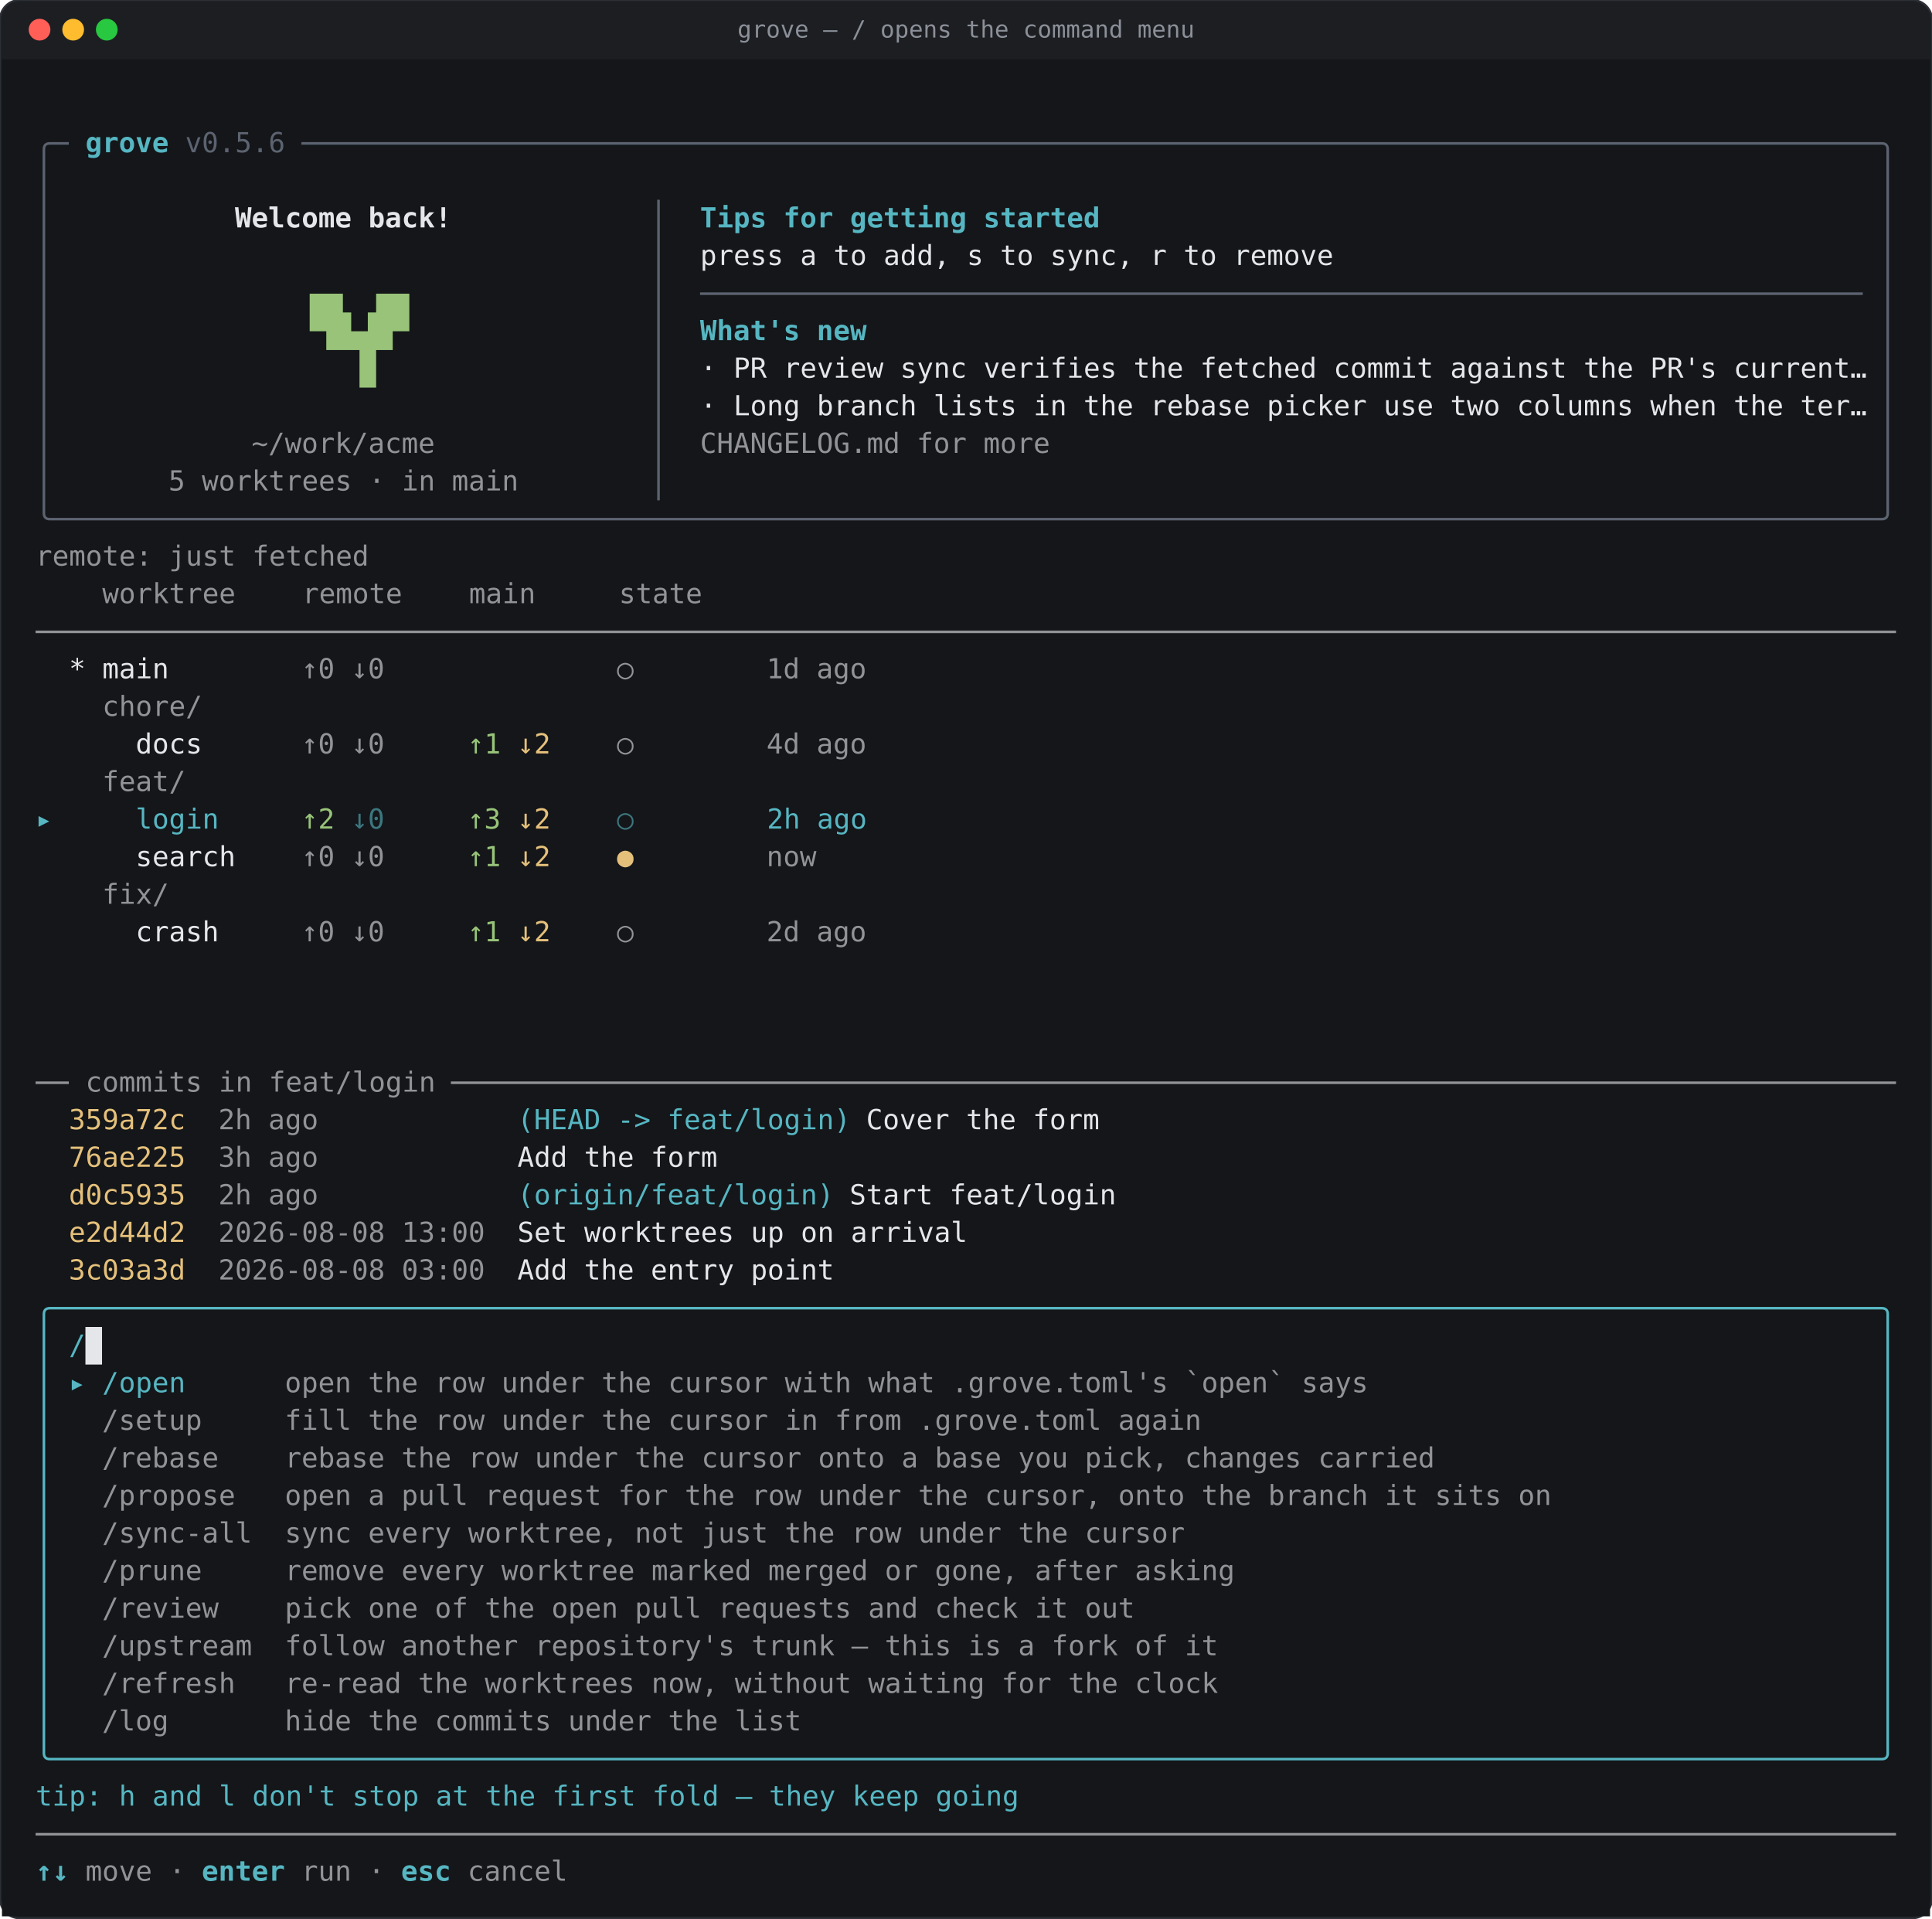
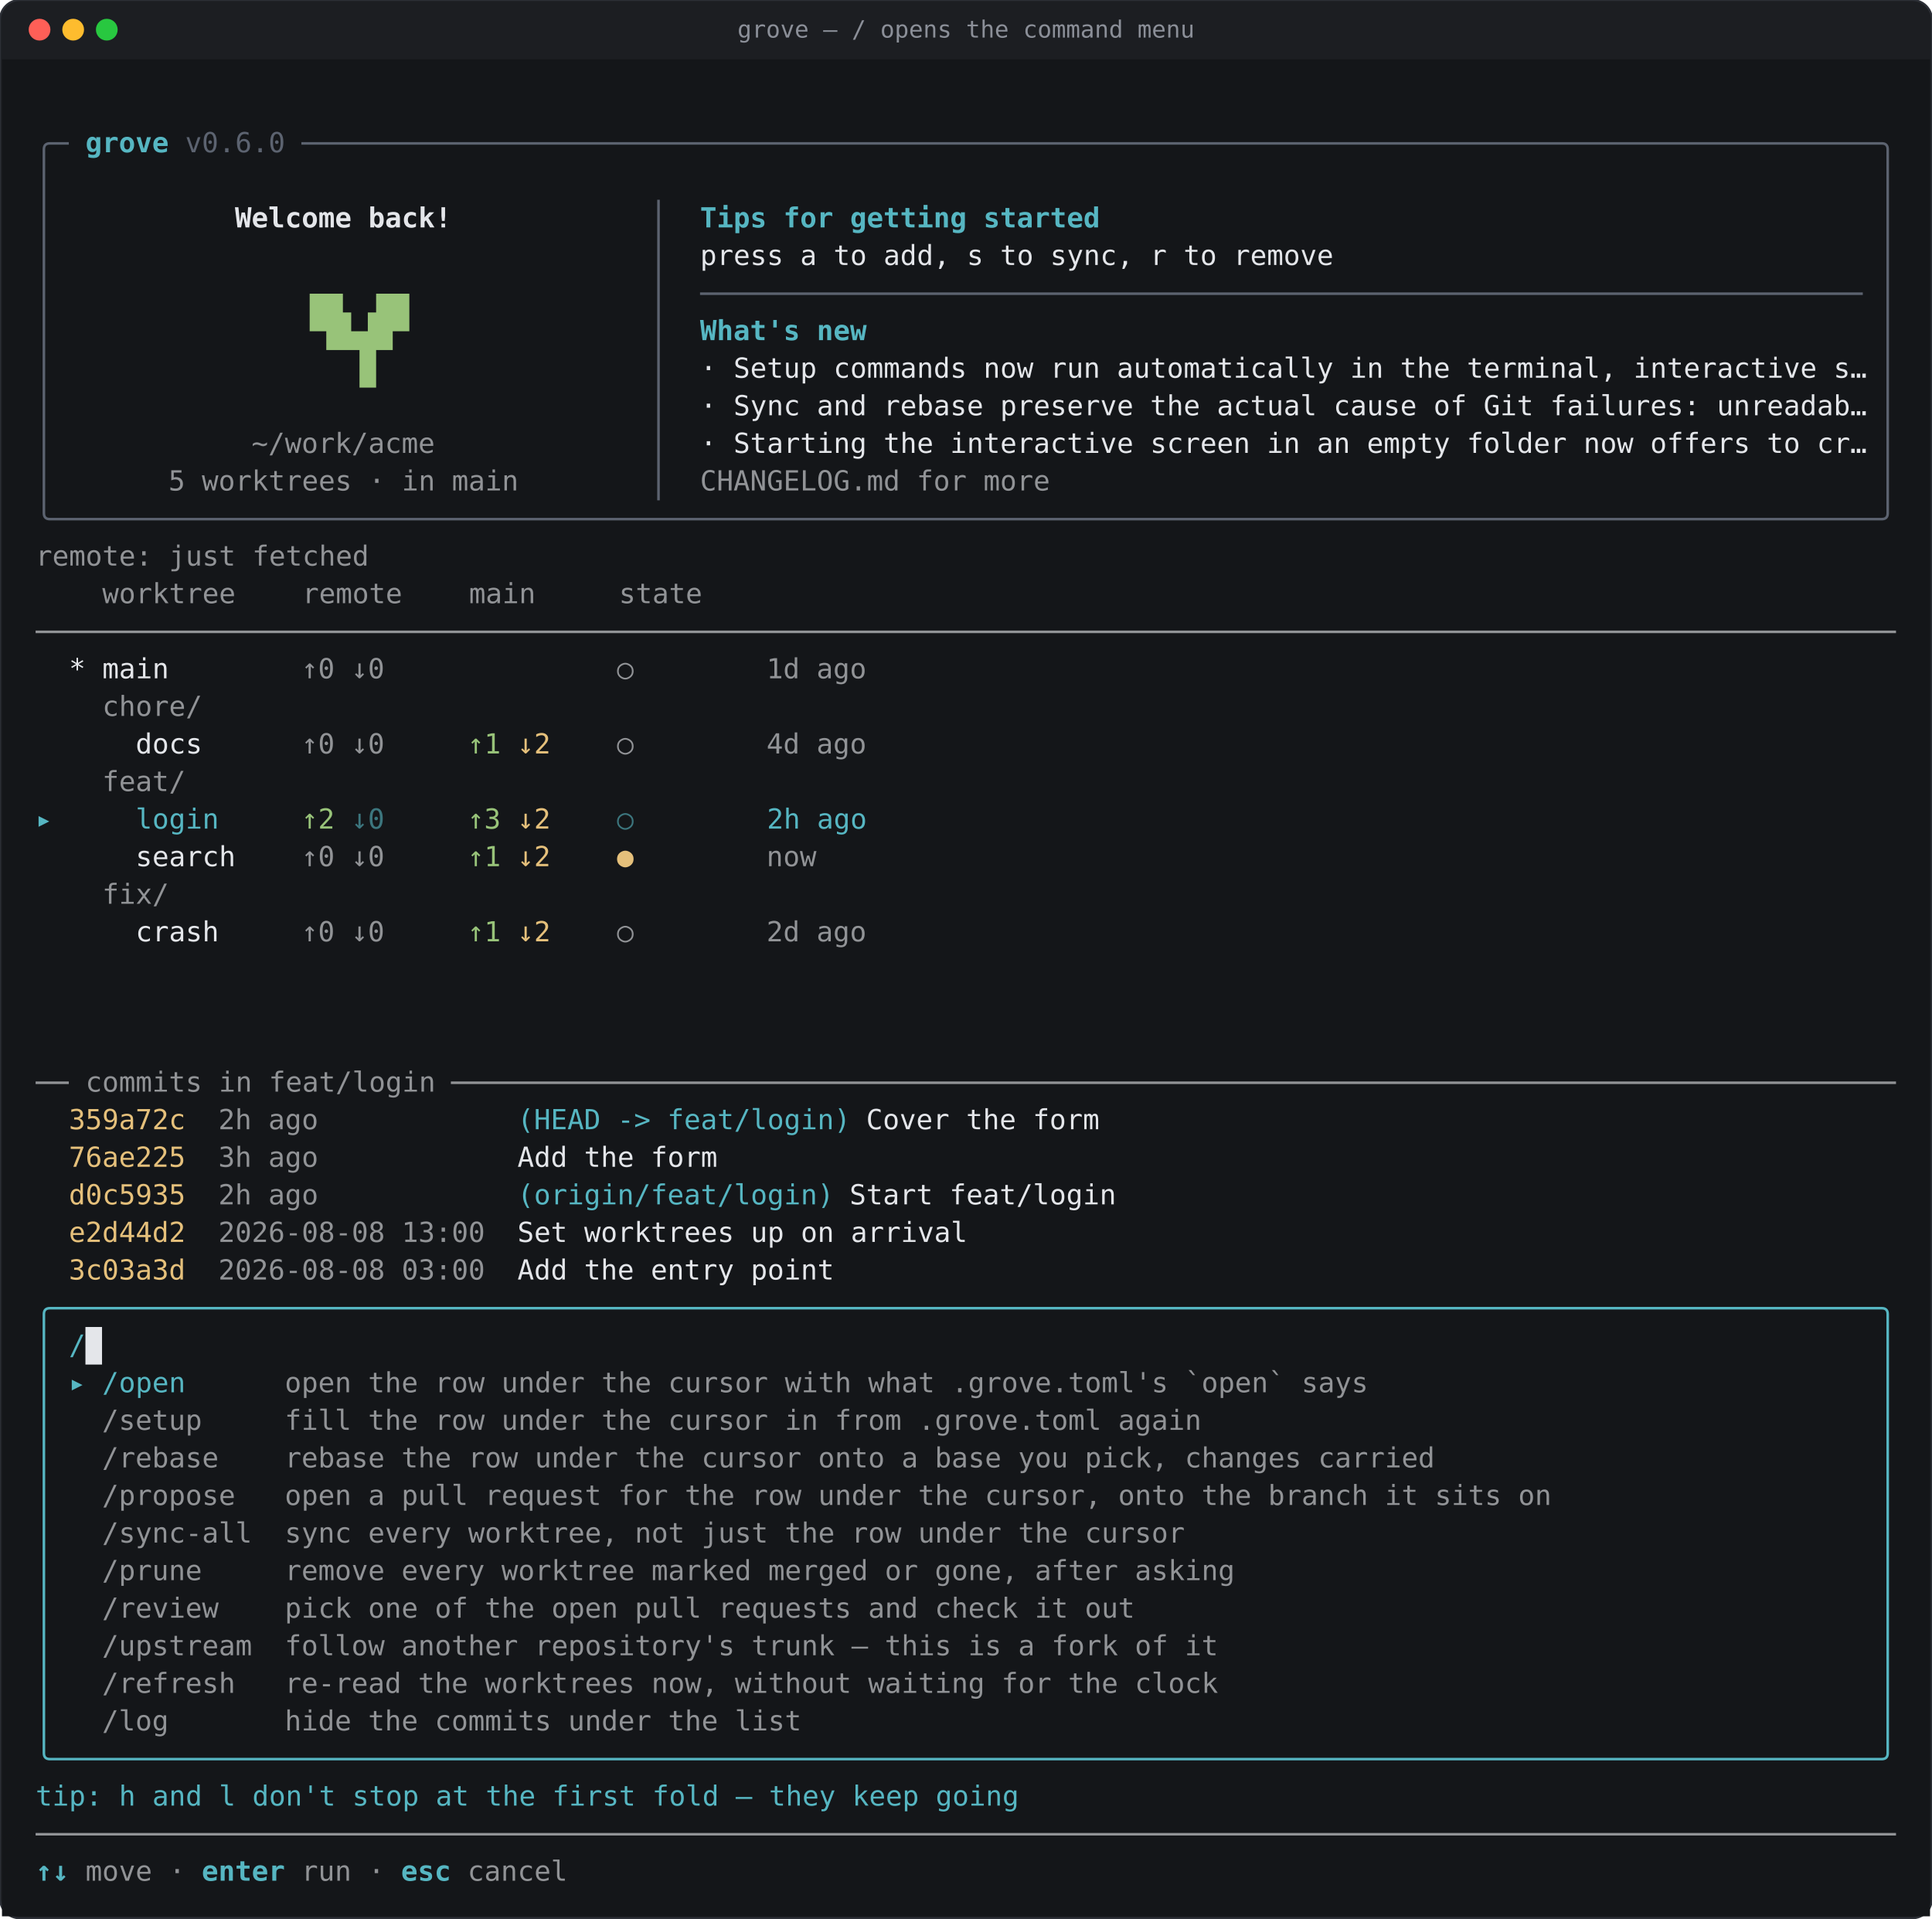
<svg xmlns="http://www.w3.org/2000/svg" width="977" height="970" viewBox="0 0 977 970" font-family="ui-monospace, SFMono-Regular, Menlo, Consolas, 'DejaVu Sans Mono', monospace" font-size="14">
  <rect width="977" height="970" rx="10" fill="#1c1e22" stroke="#2c2f36" />
  <rect x="1" y="30" width="975" height="939" fill="#141619" />
  <circle cx="20" cy="15" r="5.5" fill="#ff5f57" />
  <circle cx="37" cy="15" r="5.5" fill="#febc2e" />
  <circle cx="54" cy="15" r="5.5" fill="#28c840" />
  <text x="488.5" y="19" fill="#8b8f98" font-size="12" text-anchor="middle">grove — / opens the command menu</text>
  <rect x="43.2" y="671.0" width="8.4" height="19" fill="#e4e6ea" />
  <path fill="#98c379" opacity="1" d="M156.60 148.50h4.20v9.50h-4.20zM160.80 148.50h8.40v9.50h-8.40zM169.20 148.50h4.20v9.50h-4.20zM190.20 148.50h4.20v9.50h-4.20zM194.40 148.50h8.40v9.50h-8.40zM202.80 148.50h4.20v9.50h-4.20zM156.60 158.00h4.20v9.50h-4.20zM160.80 158.00h4.20v9.50h-4.20zM165.00 158.00h4.20v9.50h-4.20zM165.00 167.50h4.20v9.50h-4.20zM169.20 158.00h8.40v19.00h-8.40zM177.60 167.50h8.40v9.50h-8.40zM186.00 158.00h8.40v19.00h-8.40zM194.40 158.00h4.20v9.50h-4.20zM198.60 158.00h4.20v9.50h-4.20zM194.40 167.50h4.20v9.50h-4.20zM202.80 158.00h4.20v9.50h-4.20zM181.80 177.00h4.20v19.00h-4.20zM186.00 177.00h4.20v19.00h-4.20z" />
  <path fill="none" stroke="#5c6370" stroke-width="1.3" opacity="1" d="M22.20 82.00V75.50Q22.20 72.50 25.20 72.50H26.40M26.40 72.50H34.80M152.40 72.50H950.40M954.60 82.00V75.50Q954.60 72.50 951.60 72.50H950.40M22.20 82.00V101.00M954.60 82.00V101.00M22.20 101.00V120.00M333.00 101.00V120.00M954.60 101.00V120.00M22.20 120.00V139.00M333.00 120.00V139.00M954.60 120.00V139.00M22.20 139.00V158.00M333.00 139.00V158.00M354.00 148.50H942.00M954.60 139.00V158.00M22.20 158.00V177.00M333.00 158.00V177.00M954.60 158.00V177.00M22.20 177.00V196.00M333.00 177.00V196.00M954.60 177.00V196.00M22.20 196.00V215.00M333.00 196.00V215.00M954.60 196.00V215.00M22.20 215.00V234.00M333.00 215.00V234.00M954.60 215.00V234.00M22.20 234.00V253.00M333.00 234.00V253.00M954.60 234.00V253.00M22.20 253.00V259.50Q22.20 262.50 25.20 262.50H26.40M26.40 262.50H950.40M954.60 253.00V259.50Q954.60 262.50 951.60 262.50H950.40" />
  <path fill="none" stroke="#e4e6ea" stroke-width="1.3" opacity="0.6" d="M18.00 319.50H958.80M18.00 547.50H34.80M228.00 547.50H958.80M18.00 927.50H958.80" />
  <path fill="none" stroke="#56b6c2" stroke-width="1.3" opacity="1" d="M22.20 671.00V664.50Q22.20 661.50 25.20 661.50H26.40M26.40 661.50H950.40M954.60 671.00V664.50Q954.60 661.50 951.60 661.50H950.40M22.20 671.00V690.00M954.60 671.00V690.00M22.20 690.00V709.00M954.60 690.00V709.00M22.20 709.00V728.00M954.60 709.00V728.00M22.20 728.00V747.00M954.60 728.00V747.00M22.20 747.00V766.00M954.60 747.00V766.00M22.20 766.00V785.00M954.60 766.00V785.00M22.20 785.00V804.00M954.60 785.00V804.00M22.20 804.00V823.00M954.60 804.00V823.00M22.20 823.00V842.00M954.60 823.00V842.00M22.20 842.00V861.00M954.60 842.00V861.00M22.20 861.00V880.00M954.60 861.00V880.00M22.20 880.00V886.50Q22.20 889.50 25.20 889.50H26.40M26.40 889.50H950.40M954.60 880.00V886.50Q954.60 889.50 951.60 889.50H950.40" />
  <text x="43.2" y="77.0" fill="#56b6c2" font-weight="600" textLength="42.0" lengthAdjust="spacingAndGlyphs" xml:space="preserve">grove</text>
-   <text x="85.2" y="77.0" fill="#5c6370" textLength="67.2" lengthAdjust="spacingAndGlyphs" xml:space="preserve"> v0.5.6 </text>
+   <text x="85.2" y="77.0" fill="#5c6370" textLength="67.2" lengthAdjust="spacingAndGlyphs" xml:space="preserve"> v0.6.0 </text>
  <text x="118.8" y="115.0" fill="#e4e6ea" font-weight="600" textLength="109.2" lengthAdjust="spacingAndGlyphs" xml:space="preserve">Welcome back!</text>
  <text x="354.0" y="115.0" fill="#56b6c2" font-weight="600" textLength="201.6" lengthAdjust="spacingAndGlyphs" xml:space="preserve">Tips for getting started</text>
  <text x="337.2" y="134.0" fill="#e4e6ea" textLength="613.2" lengthAdjust="spacingAndGlyphs" xml:space="preserve">  press a to add, s to sync, r to remove                                 </text>
  <text x="354.0" y="172.0" fill="#56b6c2" font-weight="600" textLength="84.0" lengthAdjust="spacingAndGlyphs" xml:space="preserve">What's new</text>
-   <text x="337.2" y="191.0" fill="#e4e6ea" textLength="613.2" lengthAdjust="spacingAndGlyphs" xml:space="preserve">  · PR review sync verifies the fetched commit against the PR's current… </text>
-   <text x="337.2" y="210.0" fill="#e4e6ea" textLength="613.2" lengthAdjust="spacingAndGlyphs" xml:space="preserve">  · Long branch lists in the rebase picker use two columns when the ter… </text>
+   <text x="337.2" y="191.0" fill="#e4e6ea" textLength="613.2" lengthAdjust="spacingAndGlyphs" xml:space="preserve">  · Setup commands now run automatically in the terminal, interactive s… </text>
+   <text x="337.2" y="210.0" fill="#e4e6ea" textLength="613.2" lengthAdjust="spacingAndGlyphs" xml:space="preserve">  · Sync and rebase preserve the actual cause of Git failures: unreadab… </text>
  <text x="127.2" y="229.0" fill="#e4e6ea" opacity="0.6" textLength="92.4" lengthAdjust="spacingAndGlyphs" xml:space="preserve">~/work/acme</text>
-   <text x="354.0" y="229.0" fill="#e4e6ea" opacity="0.6" textLength="176.4" lengthAdjust="spacingAndGlyphs" xml:space="preserve">CHANGELOG.md for more</text>
+   <text x="337.2" y="229.0" fill="#e4e6ea" textLength="613.2" lengthAdjust="spacingAndGlyphs" xml:space="preserve">  · Starting the interactive screen in an empty folder now offers to cr… </text>
  <text x="85.2" y="248.0" fill="#e4e6ea" opacity="0.6" textLength="176.4" lengthAdjust="spacingAndGlyphs" xml:space="preserve">5 worktrees · in main</text>
+   <text x="354.0" y="248.0" fill="#e4e6ea" opacity="0.6" textLength="176.4" lengthAdjust="spacingAndGlyphs" xml:space="preserve">CHANGELOG.md for more</text>
  <text x="18.0" y="286.0" fill="#e4e6ea" opacity="0.6" textLength="168.0" lengthAdjust="spacingAndGlyphs" xml:space="preserve">remote: just fetched</text>
  <text x="18.0" y="305.0" fill="#e4e6ea" opacity="0.6" textLength="336.0" lengthAdjust="spacingAndGlyphs" xml:space="preserve">    worktree    remote    main     state</text>
  <text x="18.0" y="343.0" fill="#e4e6ea" textLength="134.4" lengthAdjust="spacingAndGlyphs" xml:space="preserve">  * main        </text>
  <text x="152.4" y="343.0" fill="#e4e6ea" opacity="0.6" textLength="16.8" lengthAdjust="spacingAndGlyphs" xml:space="preserve">↑0</text>
  <text x="177.6" y="343.0" fill="#e4e6ea" opacity="0.6" textLength="16.8" lengthAdjust="spacingAndGlyphs" xml:space="preserve">↓0</text>
  <text x="312.0" y="343.0" fill="#e4e6ea" opacity="0.6" textLength="8.4" lengthAdjust="spacingAndGlyphs" xml:space="preserve">○</text>
  <text x="387.6" y="343.0" fill="#e4e6ea" opacity="0.6" textLength="50.4" lengthAdjust="spacingAndGlyphs" xml:space="preserve">1d ago</text>
  <text x="18.0" y="362.0" fill="#e4e6ea" opacity="0.6" textLength="84.0" lengthAdjust="spacingAndGlyphs" xml:space="preserve">    chore/</text>
  <text x="18.0" y="381.0" fill="#e4e6ea" textLength="134.4" lengthAdjust="spacingAndGlyphs" xml:space="preserve">      docs      </text>
  <text x="152.4" y="381.0" fill="#e4e6ea" opacity="0.6" textLength="16.8" lengthAdjust="spacingAndGlyphs" xml:space="preserve">↑0</text>
  <text x="177.6" y="381.0" fill="#e4e6ea" opacity="0.6" textLength="16.8" lengthAdjust="spacingAndGlyphs" xml:space="preserve">↓0</text>
  <text x="236.4" y="381.0" fill="#98c379" textLength="16.8" lengthAdjust="spacingAndGlyphs" xml:space="preserve">↑1</text>
  <text x="261.6" y="381.0" fill="#e5c07b" textLength="16.8" lengthAdjust="spacingAndGlyphs" xml:space="preserve">↓2</text>
  <text x="312.0" y="381.0" fill="#e4e6ea" opacity="0.6" textLength="8.4" lengthAdjust="spacingAndGlyphs" xml:space="preserve">○</text>
  <text x="387.6" y="381.0" fill="#e4e6ea" opacity="0.6" textLength="50.4" lengthAdjust="spacingAndGlyphs" xml:space="preserve">4d ago</text>
  <text x="18.0" y="400.0" fill="#e4e6ea" opacity="0.6" textLength="75.6" lengthAdjust="spacingAndGlyphs" xml:space="preserve">    feat/</text>
  <text x="18.0" y="419.0" fill="#56b6c2" textLength="134.4" lengthAdjust="spacingAndGlyphs" xml:space="preserve">▸     login     </text>
  <text x="152.4" y="419.0" fill="#98c379" textLength="16.8" lengthAdjust="spacingAndGlyphs" xml:space="preserve">↑2</text>
  <text x="177.6" y="419.0" fill="#56b6c2" opacity="0.6" textLength="16.8" lengthAdjust="spacingAndGlyphs" xml:space="preserve">↓0</text>
  <text x="236.4" y="419.0" fill="#98c379" textLength="16.8" lengthAdjust="spacingAndGlyphs" xml:space="preserve">↑3</text>
  <text x="261.6" y="419.0" fill="#e5c07b" textLength="16.8" lengthAdjust="spacingAndGlyphs" xml:space="preserve">↓2</text>
  <text x="312.0" y="419.0" fill="#56b6c2" opacity="0.6" textLength="8.4" lengthAdjust="spacingAndGlyphs" xml:space="preserve">○</text>
  <text x="320.4" y="419.0" fill="#56b6c2" textLength="117.6" lengthAdjust="spacingAndGlyphs" xml:space="preserve">        2h ago</text>
  <text x="18.0" y="438.0" fill="#e4e6ea" textLength="134.4" lengthAdjust="spacingAndGlyphs" xml:space="preserve">      search    </text>
  <text x="152.4" y="438.0" fill="#e4e6ea" opacity="0.6" textLength="16.8" lengthAdjust="spacingAndGlyphs" xml:space="preserve">↑0</text>
  <text x="177.6" y="438.0" fill="#e4e6ea" opacity="0.6" textLength="16.8" lengthAdjust="spacingAndGlyphs" xml:space="preserve">↓0</text>
  <text x="236.4" y="438.0" fill="#98c379" textLength="16.8" lengthAdjust="spacingAndGlyphs" xml:space="preserve">↑1</text>
  <text x="261.6" y="438.0" fill="#e5c07b" textLength="16.8" lengthAdjust="spacingAndGlyphs" xml:space="preserve">↓2</text>
  <text x="312.0" y="438.0" fill="#e5c07b" textLength="8.4" lengthAdjust="spacingAndGlyphs" xml:space="preserve">●</text>
  <text x="387.6" y="438.0" fill="#e4e6ea" opacity="0.6" textLength="50.4" lengthAdjust="spacingAndGlyphs" xml:space="preserve">now   </text>
  <text x="18.0" y="457.0" fill="#e4e6ea" opacity="0.6" textLength="67.2" lengthAdjust="spacingAndGlyphs" xml:space="preserve">    fix/</text>
  <text x="18.0" y="476.0" fill="#e4e6ea" textLength="134.4" lengthAdjust="spacingAndGlyphs" xml:space="preserve">      crash     </text>
  <text x="152.4" y="476.0" fill="#e4e6ea" opacity="0.6" textLength="16.8" lengthAdjust="spacingAndGlyphs" xml:space="preserve">↑0</text>
  <text x="177.6" y="476.0" fill="#e4e6ea" opacity="0.6" textLength="16.8" lengthAdjust="spacingAndGlyphs" xml:space="preserve">↓0</text>
  <text x="236.4" y="476.0" fill="#98c379" textLength="16.8" lengthAdjust="spacingAndGlyphs" xml:space="preserve">↑1</text>
  <text x="261.6" y="476.0" fill="#e5c07b" textLength="16.8" lengthAdjust="spacingAndGlyphs" xml:space="preserve">↓2</text>
  <text x="312.0" y="476.0" fill="#e4e6ea" opacity="0.6" textLength="8.4" lengthAdjust="spacingAndGlyphs" xml:space="preserve">○</text>
  <text x="387.6" y="476.0" fill="#e4e6ea" opacity="0.6" textLength="50.4" lengthAdjust="spacingAndGlyphs" xml:space="preserve">2d ago</text>
  <text x="34.8" y="552.0" fill="#e4e6ea" opacity="0.6" textLength="193.2" lengthAdjust="spacingAndGlyphs" xml:space="preserve"> commits in feat/login </text>
  <text x="34.8" y="571.0" fill="#e5c07b" textLength="58.8" lengthAdjust="spacingAndGlyphs" xml:space="preserve">359a72c</text>
  <text x="110.4" y="571.0" fill="#e4e6ea" opacity="0.6" textLength="134.4" lengthAdjust="spacingAndGlyphs" xml:space="preserve">2h ago          </text>
  <text x="261.6" y="571.0" fill="#56b6c2" textLength="176.4" lengthAdjust="spacingAndGlyphs" xml:space="preserve">(HEAD -&gt; feat/login) </text>
  <text x="438.0" y="571.0" fill="#e4e6ea" textLength="117.6" lengthAdjust="spacingAndGlyphs" xml:space="preserve">Cover the form</text>
  <text x="34.8" y="590.0" fill="#e5c07b" textLength="58.8" lengthAdjust="spacingAndGlyphs" xml:space="preserve">76ae225</text>
  <text x="110.4" y="590.0" fill="#e4e6ea" opacity="0.6" textLength="134.4" lengthAdjust="spacingAndGlyphs" xml:space="preserve">3h ago          </text>
  <text x="244.8" y="590.0" fill="#e4e6ea" textLength="117.6" lengthAdjust="spacingAndGlyphs" xml:space="preserve">  Add the form</text>
  <text x="34.8" y="609.0" fill="#e5c07b" textLength="58.8" lengthAdjust="spacingAndGlyphs" xml:space="preserve">d0c5935</text>
  <text x="110.4" y="609.0" fill="#e4e6ea" opacity="0.6" textLength="134.4" lengthAdjust="spacingAndGlyphs" xml:space="preserve">2h ago          </text>
  <text x="261.6" y="609.0" fill="#56b6c2" textLength="168.0" lengthAdjust="spacingAndGlyphs" xml:space="preserve">(origin/feat/login) </text>
  <text x="429.6" y="609.0" fill="#e4e6ea" textLength="134.4" lengthAdjust="spacingAndGlyphs" xml:space="preserve">Start feat/login</text>
  <text x="34.8" y="628.0" fill="#e5c07b" textLength="58.8" lengthAdjust="spacingAndGlyphs" xml:space="preserve">e2d44d2</text>
  <text x="110.4" y="628.0" fill="#e4e6ea" opacity="0.6" textLength="134.4" lengthAdjust="spacingAndGlyphs" xml:space="preserve">2026-08-08 13:00</text>
  <text x="244.8" y="628.0" fill="#e4e6ea" textLength="243.6" lengthAdjust="spacingAndGlyphs" xml:space="preserve">  Set worktrees up on arrival</text>
  <text x="34.8" y="647.0" fill="#e5c07b" textLength="58.8" lengthAdjust="spacingAndGlyphs" xml:space="preserve">3c03a3d</text>
  <text x="110.4" y="647.0" fill="#e4e6ea" opacity="0.6" textLength="134.4" lengthAdjust="spacingAndGlyphs" xml:space="preserve">2026-08-08 03:00</text>
  <text x="244.8" y="647.0" fill="#e4e6ea" textLength="176.4" lengthAdjust="spacingAndGlyphs" xml:space="preserve">  Add the entry point</text>
  <text x="34.8" y="685.0" fill="#56b6c2" textLength="8.4" lengthAdjust="spacingAndGlyphs" xml:space="preserve">/</text>
  <text x="34.8" y="704.0" fill="#56b6c2" textLength="92.4" lengthAdjust="spacingAndGlyphs" xml:space="preserve">▸ /open    </text>
  <text x="144.0" y="704.0" fill="#e4e6ea" opacity="0.6" textLength="546.0" lengthAdjust="spacingAndGlyphs" xml:space="preserve">open the row under the cursor with what .grove.toml's `open` says</text>
  <text x="51.6" y="723.0" fill="#e4e6ea" opacity="0.6" textLength="75.6" lengthAdjust="spacingAndGlyphs" xml:space="preserve">/setup   </text>
  <text x="144.0" y="723.0" fill="#e4e6ea" opacity="0.6" textLength="462.0" lengthAdjust="spacingAndGlyphs" xml:space="preserve">fill the row under the cursor in from .grove.toml again</text>
  <text x="51.6" y="742.0" fill="#e4e6ea" opacity="0.6" textLength="75.6" lengthAdjust="spacingAndGlyphs" xml:space="preserve">/rebase  </text>
  <text x="144.0" y="742.0" fill="#e4e6ea" opacity="0.6" textLength="579.6" lengthAdjust="spacingAndGlyphs" xml:space="preserve">rebase the row under the cursor onto a base you pick, changes carried</text>
  <text x="51.6" y="761.0" fill="#e4e6ea" opacity="0.6" textLength="75.6" lengthAdjust="spacingAndGlyphs" xml:space="preserve">/propose </text>
  <text x="144.0" y="761.0" fill="#e4e6ea" opacity="0.6" textLength="638.4" lengthAdjust="spacingAndGlyphs" xml:space="preserve">open a pull request for the row under the cursor, onto the branch it sits on</text>
  <text x="51.6" y="780.0" fill="#e4e6ea" opacity="0.6" textLength="75.6" lengthAdjust="spacingAndGlyphs" xml:space="preserve">/sync-all</text>
  <text x="144.0" y="780.0" fill="#e4e6ea" opacity="0.6" textLength="453.6" lengthAdjust="spacingAndGlyphs" xml:space="preserve">sync every worktree, not just the row under the cursor</text>
  <text x="51.6" y="799.0" fill="#e4e6ea" opacity="0.6" textLength="75.6" lengthAdjust="spacingAndGlyphs" xml:space="preserve">/prune   </text>
  <text x="144.0" y="799.0" fill="#e4e6ea" opacity="0.6" textLength="478.8" lengthAdjust="spacingAndGlyphs" xml:space="preserve">remove every worktree marked merged or gone, after asking</text>
  <text x="51.6" y="818.0" fill="#e4e6ea" opacity="0.6" textLength="75.6" lengthAdjust="spacingAndGlyphs" xml:space="preserve">/review  </text>
  <text x="144.0" y="818.0" fill="#e4e6ea" opacity="0.6" textLength="428.4" lengthAdjust="spacingAndGlyphs" xml:space="preserve">pick one of the open pull requests and check it out</text>
  <text x="51.6" y="837.0" fill="#e4e6ea" opacity="0.6" textLength="75.6" lengthAdjust="spacingAndGlyphs" xml:space="preserve">/upstream</text>
  <text x="144.0" y="837.0" fill="#e4e6ea" opacity="0.6" textLength="470.4" lengthAdjust="spacingAndGlyphs" xml:space="preserve">follow another repository's trunk — this is a fork of it</text>
  <text x="51.6" y="856.0" fill="#e4e6ea" opacity="0.6" textLength="75.6" lengthAdjust="spacingAndGlyphs" xml:space="preserve">/refresh </text>
  <text x="144.0" y="856.0" fill="#e4e6ea" opacity="0.6" textLength="470.4" lengthAdjust="spacingAndGlyphs" xml:space="preserve">re-read the worktrees now, without waiting for the clock</text>
  <text x="51.6" y="875.0" fill="#e4e6ea" opacity="0.6" textLength="75.6" lengthAdjust="spacingAndGlyphs" xml:space="preserve">/log     </text>
  <text x="144.0" y="875.0" fill="#e4e6ea" opacity="0.6" textLength="260.4" lengthAdjust="spacingAndGlyphs" xml:space="preserve">hide the commits under the list</text>
  <text x="18.0" y="913.0" fill="#56b6c2" textLength="495.6" lengthAdjust="spacingAndGlyphs" xml:space="preserve">tip: h and l don't stop at the first fold — they keep going</text>
  <text x="18.0" y="951.0" fill="#56b6c2" font-weight="600" textLength="16.8" lengthAdjust="spacingAndGlyphs" xml:space="preserve">↑↓</text>
  <text x="34.8" y="951.0" fill="#e4e6ea" opacity="0.6" textLength="67.2" lengthAdjust="spacingAndGlyphs" xml:space="preserve"> move · </text>
  <text x="102.0" y="951.0" fill="#56b6c2" font-weight="600" textLength="42.0" lengthAdjust="spacingAndGlyphs" xml:space="preserve">enter</text>
  <text x="144.0" y="951.0" fill="#e4e6ea" opacity="0.6" textLength="58.8" lengthAdjust="spacingAndGlyphs" xml:space="preserve"> run · </text>
  <text x="202.8" y="951.0" fill="#56b6c2" font-weight="600" textLength="25.2" lengthAdjust="spacingAndGlyphs" xml:space="preserve">esc</text>
  <text x="228.0" y="951.0" fill="#e4e6ea" opacity="0.6" textLength="58.8" lengthAdjust="spacingAndGlyphs" xml:space="preserve"> cancel</text>
</svg>
